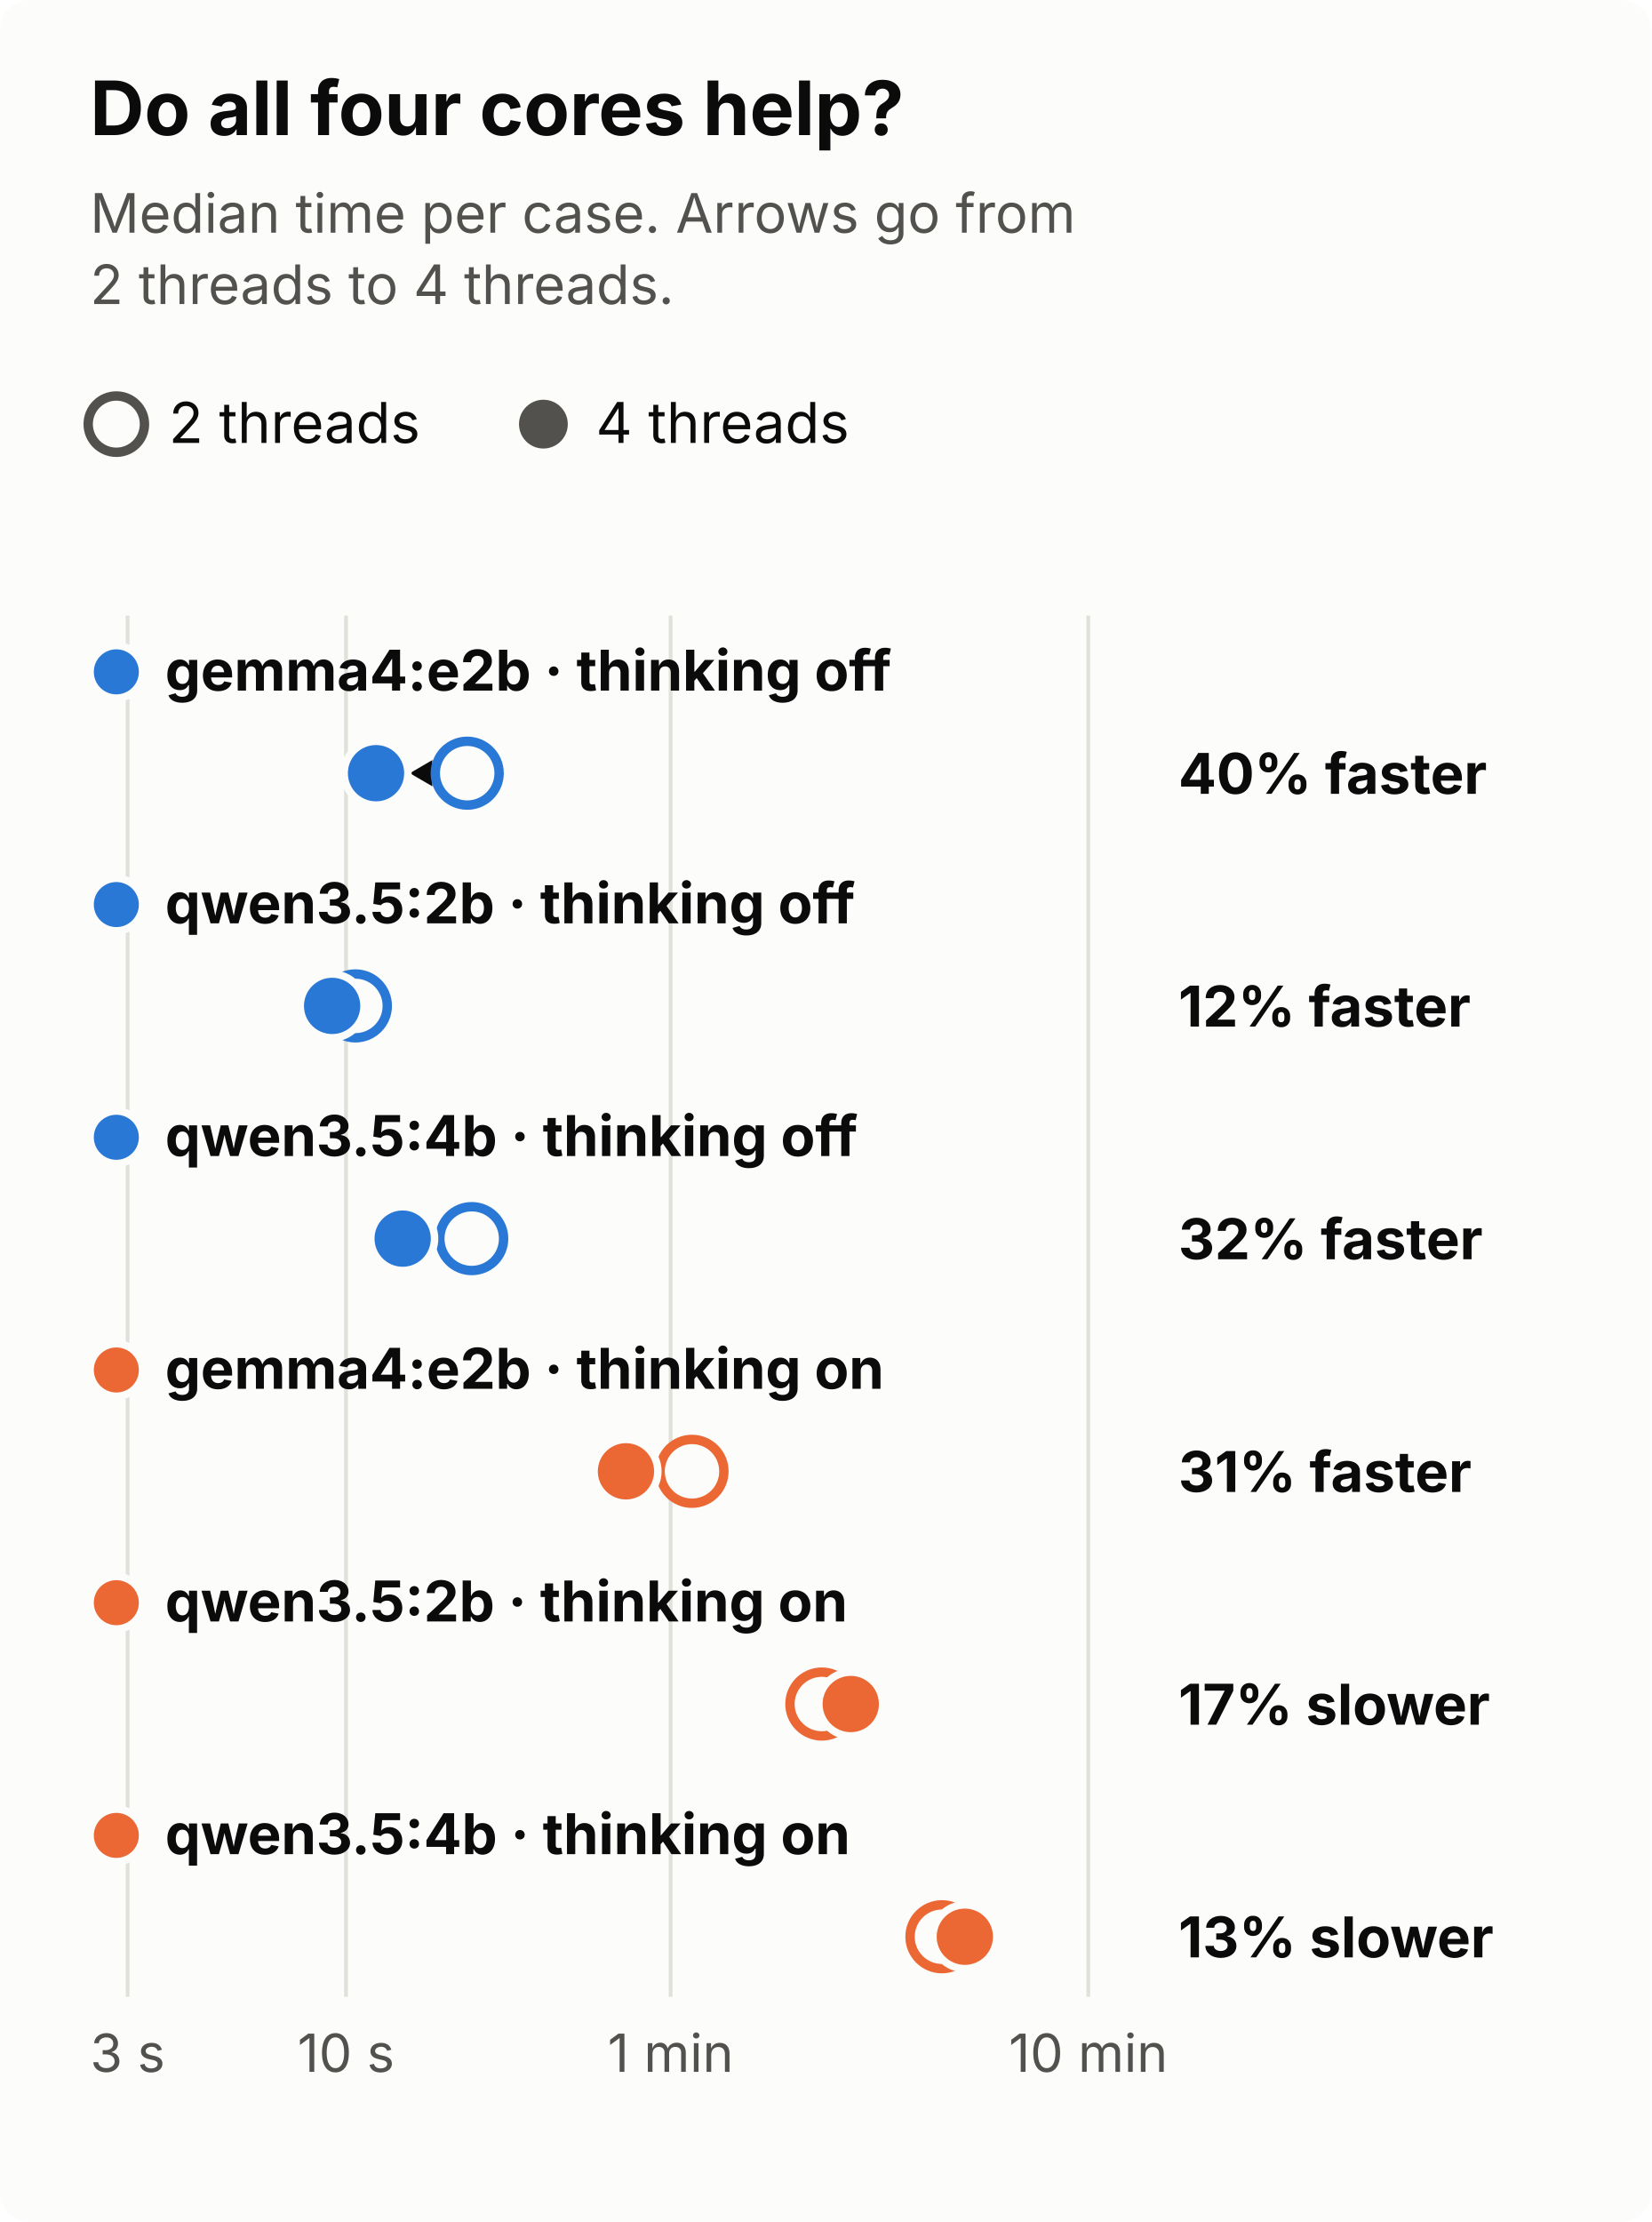
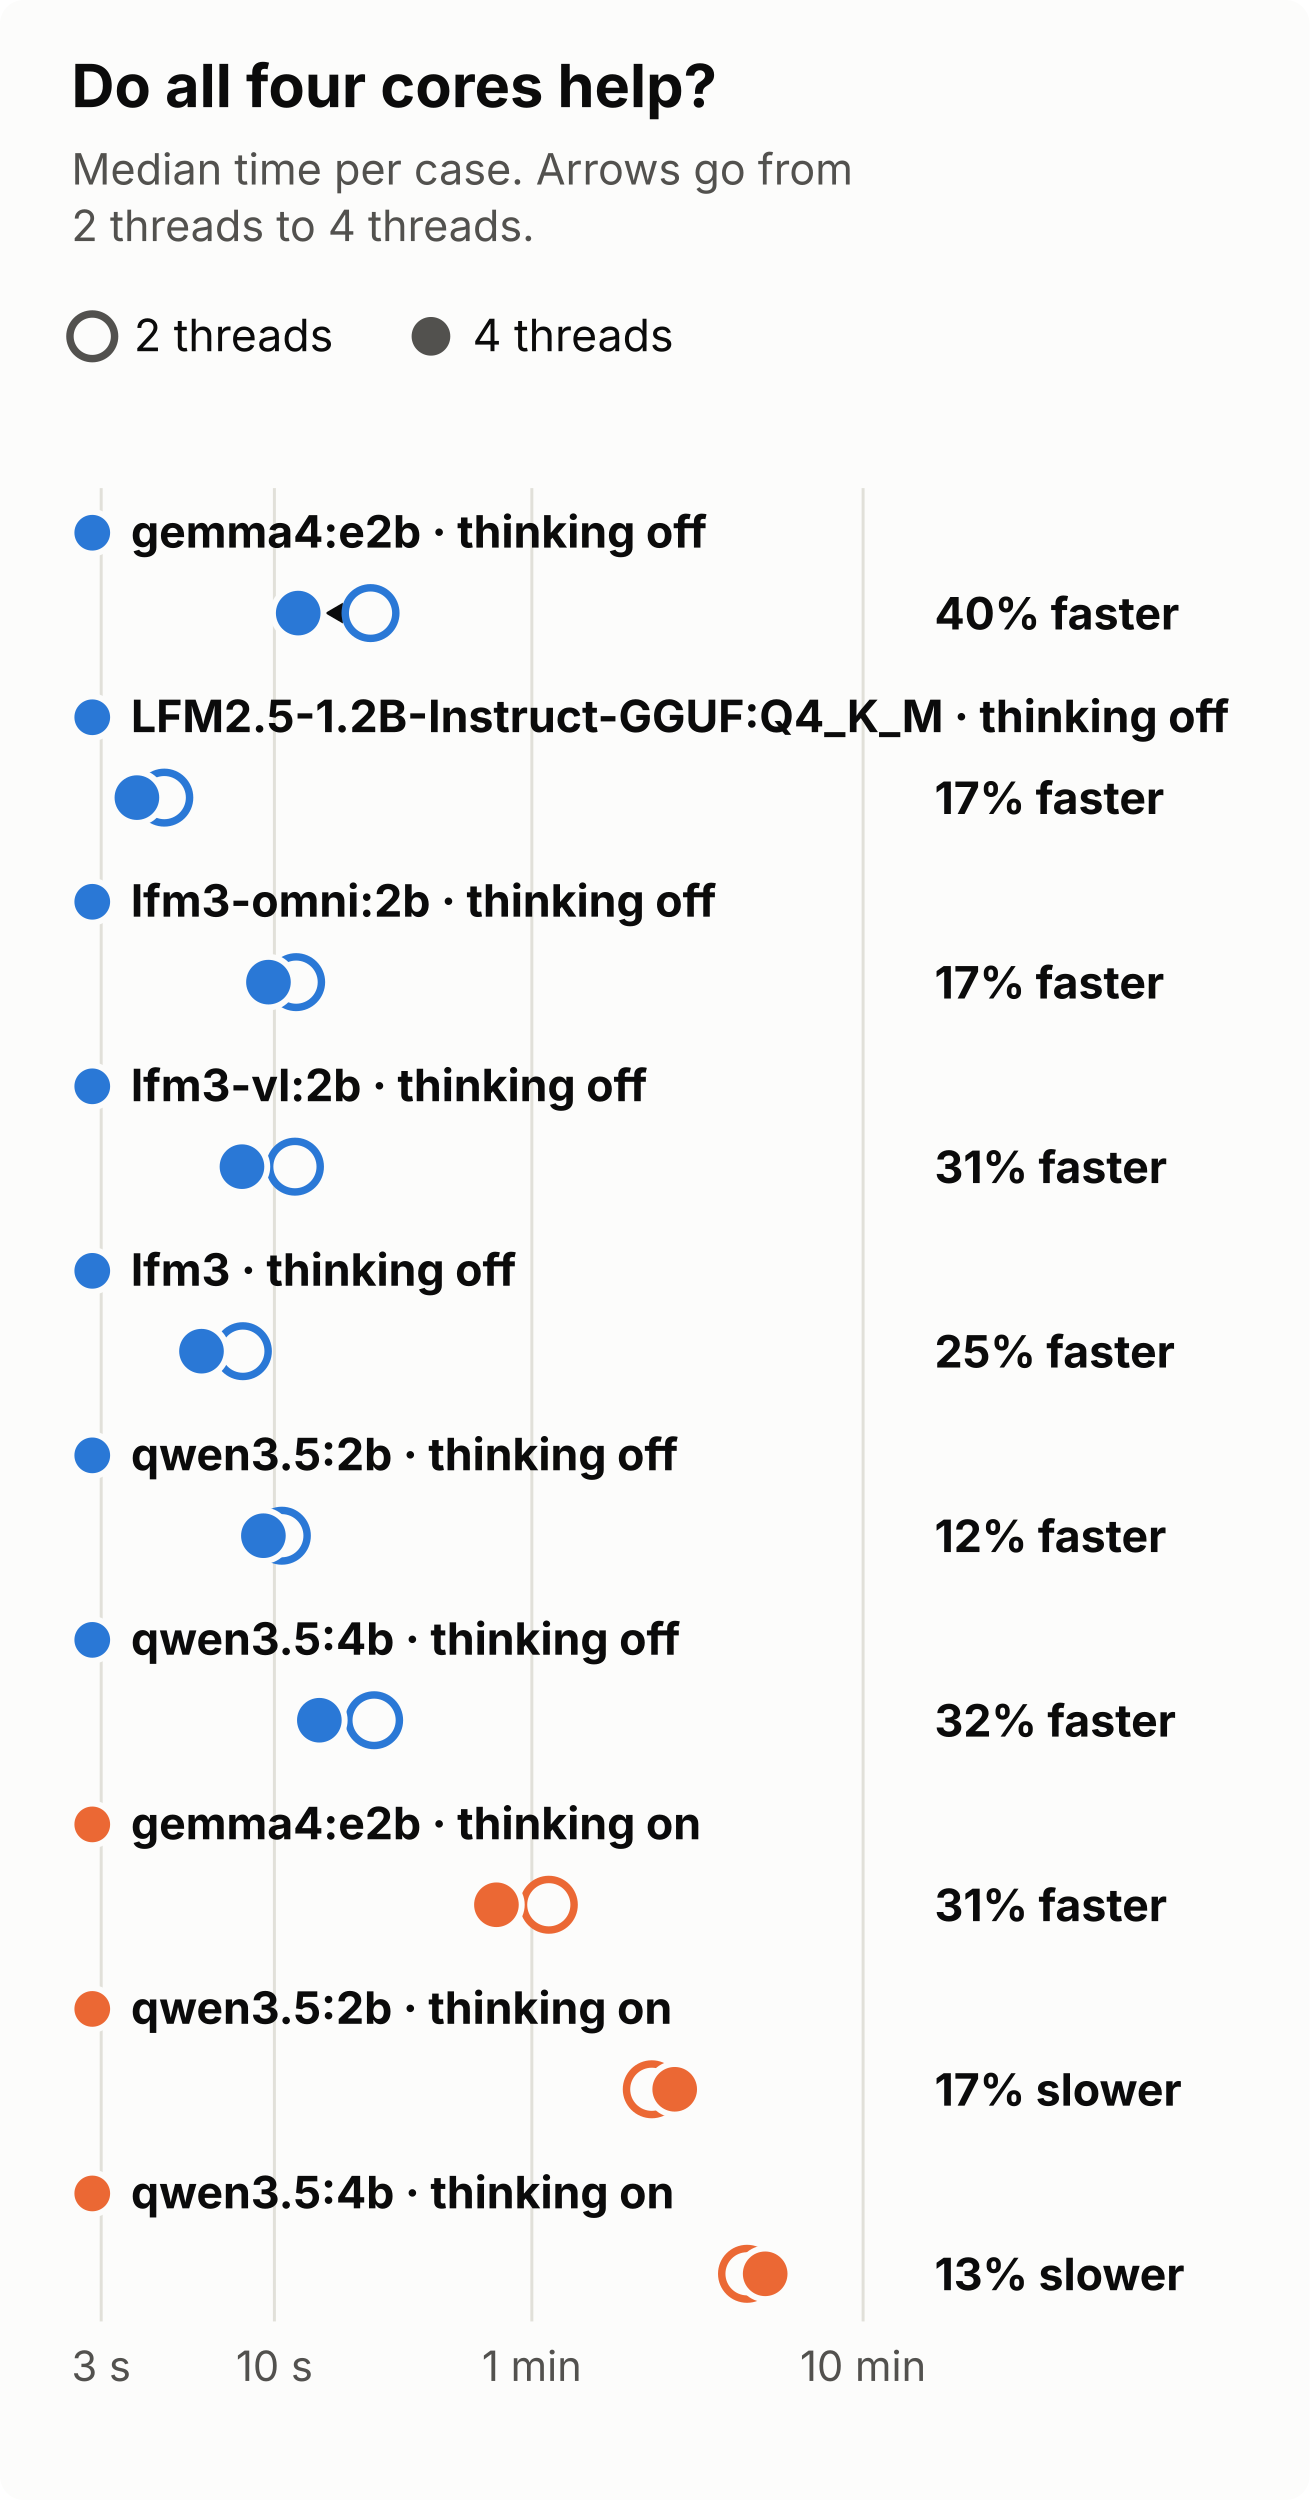
- <svg xmlns="http://www.w3.org/2000/svg" width="440" height="592" viewBox="0 0 440 592" role="img" aria-label="Do all four cores help?">
-   <rect width="440" height="592" rx="8" fill="#fcfcfb" />
+ <svg xmlns="http://www.w3.org/2000/svg" width="440" height="840" viewBox="0 0 440 840" role="img" aria-label="Do all four cores help?">
+   <rect width="440" height="840" rx="8" fill="#fcfcfb" />
  <text x="24.0" y="36.0" font-size="20" font-weight="700" text-anchor="start" fill="#0b0b0b" font-family="system-ui, -apple-system, Segoe UI, sans-serif">Do all four cores help?</text>
  <text x="24.0" y="62.0" font-size="14.5" font-weight="normal" text-anchor="start" fill="#52514e" font-family="system-ui, -apple-system, Segoe UI, sans-serif">Median time per case. Arrows go from</text>
  <text x="24.0" y="81.0" font-size="14.5" font-weight="normal" text-anchor="start" fill="#52514e" font-family="system-ui, -apple-system, Segoe UI, sans-serif">2 threads to 4 threads.</text>
  <circle cx="31.0" cy="113.0" r="7.5" fill="#fcfcfb" stroke="#52514e" stroke-width="2.5" />
  <text x="45.0" y="118.0" font-size="15" font-weight="normal" text-anchor="start" fill="#0b0b0b" font-family="system-ui, -apple-system, Segoe UI, sans-serif">2 threads</text>
  <circle cx="144.8" cy="113.0" r="7.5" fill="#52514e" stroke="#fcfcfb" stroke-width="2" />
  <text x="158.8" y="118.0" font-size="15" font-weight="normal" text-anchor="start" fill="#0b0b0b" font-family="system-ui, -apple-system, Segoe UI, sans-serif">4 threads</text>
-   <line x1="34.0" y1="164.0" x2="34.0" y2="532.0" stroke="#e1e0d9" stroke-width="1" />
-   <text x="34.0" y="552.0" font-size="14" font-weight="normal" text-anchor="middle" fill="#52514e" font-family="system-ui, -apple-system, Segoe UI, sans-serif">3 s</text>
-   <line x1="92.2" y1="164.0" x2="92.2" y2="532.0" stroke="#e1e0d9" stroke-width="1" />
-   <text x="92.2" y="552.0" font-size="14" font-weight="normal" text-anchor="middle" fill="#52514e" font-family="system-ui, -apple-system, Segoe UI, sans-serif">10 s</text>
-   <line x1="178.7" y1="164.0" x2="178.7" y2="532.0" stroke="#e1e0d9" stroke-width="1" />
-   <text x="178.7" y="552.0" font-size="14" font-weight="normal" text-anchor="middle" fill="#52514e" font-family="system-ui, -apple-system, Segoe UI, sans-serif">1 min</text>
-   <line x1="290.0" y1="164.0" x2="290.0" y2="532.0" stroke="#e1e0d9" stroke-width="1" />
-   <text x="290.0" y="552.0" font-size="14" font-weight="normal" text-anchor="middle" fill="#52514e" font-family="system-ui, -apple-system, Segoe UI, sans-serif">10 min</text>
+   <line x1="34.0" y1="164.0" x2="34.0" y2="780.0" stroke="#e1e0d9" stroke-width="1" />
+   <text x="34.0" y="800.0" font-size="14" font-weight="normal" text-anchor="middle" fill="#52514e" font-family="system-ui, -apple-system, Segoe UI, sans-serif">3 s</text>
+   <line x1="92.2" y1="164.0" x2="92.2" y2="780.0" stroke="#e1e0d9" stroke-width="1" />
+   <text x="92.2" y="800.0" font-size="14" font-weight="normal" text-anchor="middle" fill="#52514e" font-family="system-ui, -apple-system, Segoe UI, sans-serif">10 s</text>
+   <line x1="178.7" y1="164.0" x2="178.7" y2="780.0" stroke="#e1e0d9" stroke-width="1" />
+   <text x="178.7" y="800.0" font-size="14" font-weight="normal" text-anchor="middle" fill="#52514e" font-family="system-ui, -apple-system, Segoe UI, sans-serif">1 min</text>
+   <line x1="290.0" y1="164.0" x2="290.0" y2="780.0" stroke="#e1e0d9" stroke-width="1" />
+   <text x="290.0" y="800.0" font-size="14" font-weight="normal" text-anchor="middle" fill="#52514e" font-family="system-ui, -apple-system, Segoe UI, sans-serif">10 min</text>
  <circle cx="31.0" cy="179.0" r="7" fill="#2a78d6" stroke="#fcfcfb" stroke-width="2" />
  <text x="44.0" y="184.0" font-size="15" font-weight="700" text-anchor="start" fill="#0b0b0b" font-family="system-ui, -apple-system, Segoe UI, sans-serif">gemma4:e2b · thinking off</text>
  <line x1="116.5" y1="206.0" x2="113.2" y2="206.0" stroke="#0b0b0b" stroke-width="1.25" />
  <path d="M109.2,206.0 l6.0,-3.5 v7 z" fill="#0b0b0b" />
  <circle cx="124.5" cy="206.0" r="8.5" fill="#fcfcfb" stroke="#2a78d6" stroke-width="2.5" />
  <circle cx="100.2" cy="206.0" r="8.5" fill="#2a78d6" stroke="#fcfcfb" stroke-width="2" />
  <text x="314.0" y="211.5" font-size="15" font-weight="700" text-anchor="start" fill="#0b0b0b" font-family="system-ui, -apple-system, Segoe UI, sans-serif">40% faster</text>
  <circle cx="31.0" cy="241.0" r="7" fill="#2a78d6" stroke="#fcfcfb" stroke-width="2" />
-   <text x="44.0" y="246.0" font-size="15" font-weight="700" text-anchor="start" fill="#0b0b0b" font-family="system-ui, -apple-system, Segoe UI, sans-serif">qwen3.5:2b · thinking off</text>
-   <circle cx="94.7" cy="268.0" r="8.5" fill="#fcfcfb" stroke="#2a78d6" stroke-width="2.5" />
-   <circle cx="88.5" cy="268.0" r="8.5" fill="#2a78d6" stroke="#fcfcfb" stroke-width="2" />
-   <text x="314.0" y="273.5" font-size="15" font-weight="700" text-anchor="start" fill="#0b0b0b" font-family="system-ui, -apple-system, Segoe UI, sans-serif">12% faster</text>
+   <text x="44.0" y="246.0" font-size="15" font-weight="700" text-anchor="start" fill="#0b0b0b" font-family="system-ui, -apple-system, Segoe UI, sans-serif">LFM2.5-1.2B-Instruct-GGUF:Q4_K_M · thinking off</text>
+   <circle cx="55.2" cy="268.0" r="8.5" fill="#fcfcfb" stroke="#2a78d6" stroke-width="2.5" />
+   <circle cx="46.0" cy="268.0" r="8.5" fill="#2a78d6" stroke="#fcfcfb" stroke-width="2" />
+   <text x="314.0" y="273.5" font-size="15" font-weight="700" text-anchor="start" fill="#0b0b0b" font-family="system-ui, -apple-system, Segoe UI, sans-serif">17% faster</text>
  <circle cx="31.0" cy="303.0" r="7" fill="#2a78d6" stroke="#fcfcfb" stroke-width="2" />
-   <text x="44.0" y="308.0" font-size="15" font-weight="700" text-anchor="start" fill="#0b0b0b" font-family="system-ui, -apple-system, Segoe UI, sans-serif">qwen3.5:4b · thinking off</text>
-   <circle cx="125.7" cy="330.0" r="8.5" fill="#fcfcfb" stroke="#2a78d6" stroke-width="2.5" />
-   <circle cx="107.3" cy="330.0" r="8.5" fill="#2a78d6" stroke="#fcfcfb" stroke-width="2" />
-   <text x="314.0" y="335.5" font-size="15" font-weight="700" text-anchor="start" fill="#0b0b0b" font-family="system-ui, -apple-system, Segoe UI, sans-serif">32% faster</text>
-   <circle cx="31.0" cy="365.0" r="7" fill="#eb6834" stroke="#fcfcfb" stroke-width="2" />
-   <text x="44.0" y="370.0" font-size="15" font-weight="700" text-anchor="start" fill="#0b0b0b" font-family="system-ui, -apple-system, Segoe UI, sans-serif">gemma4:e2b · thinking on</text>
-   <circle cx="184.4" cy="392.0" r="8.5" fill="#fcfcfb" stroke="#eb6834" stroke-width="2.5" />
-   <circle cx="166.8" cy="392.0" r="8.5" fill="#eb6834" stroke="#fcfcfb" stroke-width="2" />
+   <text x="44.0" y="308.0" font-size="15" font-weight="700" text-anchor="start" fill="#0b0b0b" font-family="system-ui, -apple-system, Segoe UI, sans-serif">lfm3-omni:2b · thinking off</text>
+   <circle cx="99.5" cy="330.0" r="8.5" fill="#fcfcfb" stroke="#2a78d6" stroke-width="2.5" />
+   <circle cx="90.2" cy="330.0" r="8.5" fill="#2a78d6" stroke="#fcfcfb" stroke-width="2" />
+   <text x="314.0" y="335.5" font-size="15" font-weight="700" text-anchor="start" fill="#0b0b0b" font-family="system-ui, -apple-system, Segoe UI, sans-serif">17% faster</text>
+   <circle cx="31.0" cy="365.0" r="7" fill="#2a78d6" stroke="#fcfcfb" stroke-width="2" />
+   <text x="44.0" y="370.0" font-size="15" font-weight="700" text-anchor="start" fill="#0b0b0b" font-family="system-ui, -apple-system, Segoe UI, sans-serif">lfm3-vl:2b · thinking off</text>
+   <circle cx="99.1" cy="392.0" r="8.5" fill="#fcfcfb" stroke="#2a78d6" stroke-width="2.5" />
+   <circle cx="81.3" cy="392.0" r="8.5" fill="#2a78d6" stroke="#fcfcfb" stroke-width="2" />
  <text x="314.0" y="397.5" font-size="15" font-weight="700" text-anchor="start" fill="#0b0b0b" font-family="system-ui, -apple-system, Segoe UI, sans-serif">31% faster</text>
-   <circle cx="31.0" cy="427.0" r="7" fill="#eb6834" stroke="#fcfcfb" stroke-width="2" />
-   <text x="44.0" y="432.0" font-size="15" font-weight="700" text-anchor="start" fill="#0b0b0b" font-family="system-ui, -apple-system, Segoe UI, sans-serif">qwen3.5:2b · thinking on</text>
-   <circle cx="219.0" cy="454.0" r="8.5" fill="#fcfcfb" stroke="#eb6834" stroke-width="2.5" />
-   <circle cx="226.7" cy="454.0" r="8.5" fill="#eb6834" stroke="#fcfcfb" stroke-width="2" />
-   <text x="314.0" y="459.5" font-size="15" font-weight="700" text-anchor="start" fill="#0b0b0b" font-family="system-ui, -apple-system, Segoe UI, sans-serif">17% slower</text>
-   <circle cx="31.0" cy="489.0" r="7" fill="#eb6834" stroke="#fcfcfb" stroke-width="2" />
-   <text x="44.0" y="494.0" font-size="15" font-weight="700" text-anchor="start" fill="#0b0b0b" font-family="system-ui, -apple-system, Segoe UI, sans-serif">qwen3.5:4b · thinking on</text>
-   <circle cx="251.0" cy="516.0" r="8.5" fill="#fcfcfb" stroke="#eb6834" stroke-width="2.5" />
-   <circle cx="257.1" cy="516.0" r="8.5" fill="#eb6834" stroke="#fcfcfb" stroke-width="2" />
-   <text x="314.0" y="521.5" font-size="15" font-weight="700" text-anchor="start" fill="#0b0b0b" font-family="system-ui, -apple-system, Segoe UI, sans-serif">13% slower</text>
+   <circle cx="31.0" cy="427.0" r="7" fill="#2a78d6" stroke="#fcfcfb" stroke-width="2" />
+   <text x="44.0" y="432.0" font-size="15" font-weight="700" text-anchor="start" fill="#0b0b0b" font-family="system-ui, -apple-system, Segoe UI, sans-serif">lfm3 · thinking off</text>
+   <circle cx="81.6" cy="454.0" r="8.5" fill="#fcfcfb" stroke="#2a78d6" stroke-width="2.5" />
+   <circle cx="67.7" cy="454.0" r="8.5" fill="#2a78d6" stroke="#fcfcfb" stroke-width="2" />
+   <text x="314.0" y="459.5" font-size="15" font-weight="700" text-anchor="start" fill="#0b0b0b" font-family="system-ui, -apple-system, Segoe UI, sans-serif">25% faster</text>
+   <circle cx="31.0" cy="489.0" r="7" fill="#2a78d6" stroke="#fcfcfb" stroke-width="2" />
+   <text x="44.0" y="494.0" font-size="15" font-weight="700" text-anchor="start" fill="#0b0b0b" font-family="system-ui, -apple-system, Segoe UI, sans-serif">qwen3.5:2b · thinking off</text>
+   <circle cx="94.7" cy="516.0" r="8.5" fill="#fcfcfb" stroke="#2a78d6" stroke-width="2.5" />
+   <circle cx="88.5" cy="516.0" r="8.5" fill="#2a78d6" stroke="#fcfcfb" stroke-width="2" />
+   <text x="314.0" y="521.5" font-size="15" font-weight="700" text-anchor="start" fill="#0b0b0b" font-family="system-ui, -apple-system, Segoe UI, sans-serif">12% faster</text>
+   <circle cx="31.0" cy="551.0" r="7" fill="#2a78d6" stroke="#fcfcfb" stroke-width="2" />
+   <text x="44.0" y="556.0" font-size="15" font-weight="700" text-anchor="start" fill="#0b0b0b" font-family="system-ui, -apple-system, Segoe UI, sans-serif">qwen3.5:4b · thinking off</text>
+   <circle cx="125.7" cy="578.0" r="8.5" fill="#fcfcfb" stroke="#2a78d6" stroke-width="2.5" />
+   <circle cx="107.3" cy="578.0" r="8.5" fill="#2a78d6" stroke="#fcfcfb" stroke-width="2" />
+   <text x="314.0" y="583.5" font-size="15" font-weight="700" text-anchor="start" fill="#0b0b0b" font-family="system-ui, -apple-system, Segoe UI, sans-serif">32% faster</text>
+   <circle cx="31.0" cy="613.0" r="7" fill="#eb6834" stroke="#fcfcfb" stroke-width="2" />
+   <text x="44.0" y="618.0" font-size="15" font-weight="700" text-anchor="start" fill="#0b0b0b" font-family="system-ui, -apple-system, Segoe UI, sans-serif">gemma4:e2b · thinking on</text>
+   <circle cx="184.4" cy="640.0" r="8.5" fill="#fcfcfb" stroke="#eb6834" stroke-width="2.5" />
+   <circle cx="166.8" cy="640.0" r="8.5" fill="#eb6834" stroke="#fcfcfb" stroke-width="2" />
+   <text x="314.0" y="645.5" font-size="15" font-weight="700" text-anchor="start" fill="#0b0b0b" font-family="system-ui, -apple-system, Segoe UI, sans-serif">31% faster</text>
+   <circle cx="31.0" cy="675.0" r="7" fill="#eb6834" stroke="#fcfcfb" stroke-width="2" />
+   <text x="44.0" y="680.0" font-size="15" font-weight="700" text-anchor="start" fill="#0b0b0b" font-family="system-ui, -apple-system, Segoe UI, sans-serif">qwen3.5:2b · thinking on</text>
+   <circle cx="219.0" cy="702.0" r="8.5" fill="#fcfcfb" stroke="#eb6834" stroke-width="2.5" />
+   <circle cx="226.7" cy="702.0" r="8.5" fill="#eb6834" stroke="#fcfcfb" stroke-width="2" />
+   <text x="314.0" y="707.5" font-size="15" font-weight="700" text-anchor="start" fill="#0b0b0b" font-family="system-ui, -apple-system, Segoe UI, sans-serif">17% slower</text>
+   <circle cx="31.0" cy="737.0" r="7" fill="#eb6834" stroke="#fcfcfb" stroke-width="2" />
+   <text x="44.0" y="742.0" font-size="15" font-weight="700" text-anchor="start" fill="#0b0b0b" font-family="system-ui, -apple-system, Segoe UI, sans-serif">qwen3.5:4b · thinking on</text>
+   <circle cx="251.0" cy="764.0" r="8.5" fill="#fcfcfb" stroke="#eb6834" stroke-width="2.5" />
+   <circle cx="257.1" cy="764.0" r="8.5" fill="#eb6834" stroke="#fcfcfb" stroke-width="2" />
+   <text x="314.0" y="769.5" font-size="15" font-weight="700" text-anchor="start" fill="#0b0b0b" font-family="system-ui, -apple-system, Segoe UI, sans-serif">13% slower</text>
</svg>
